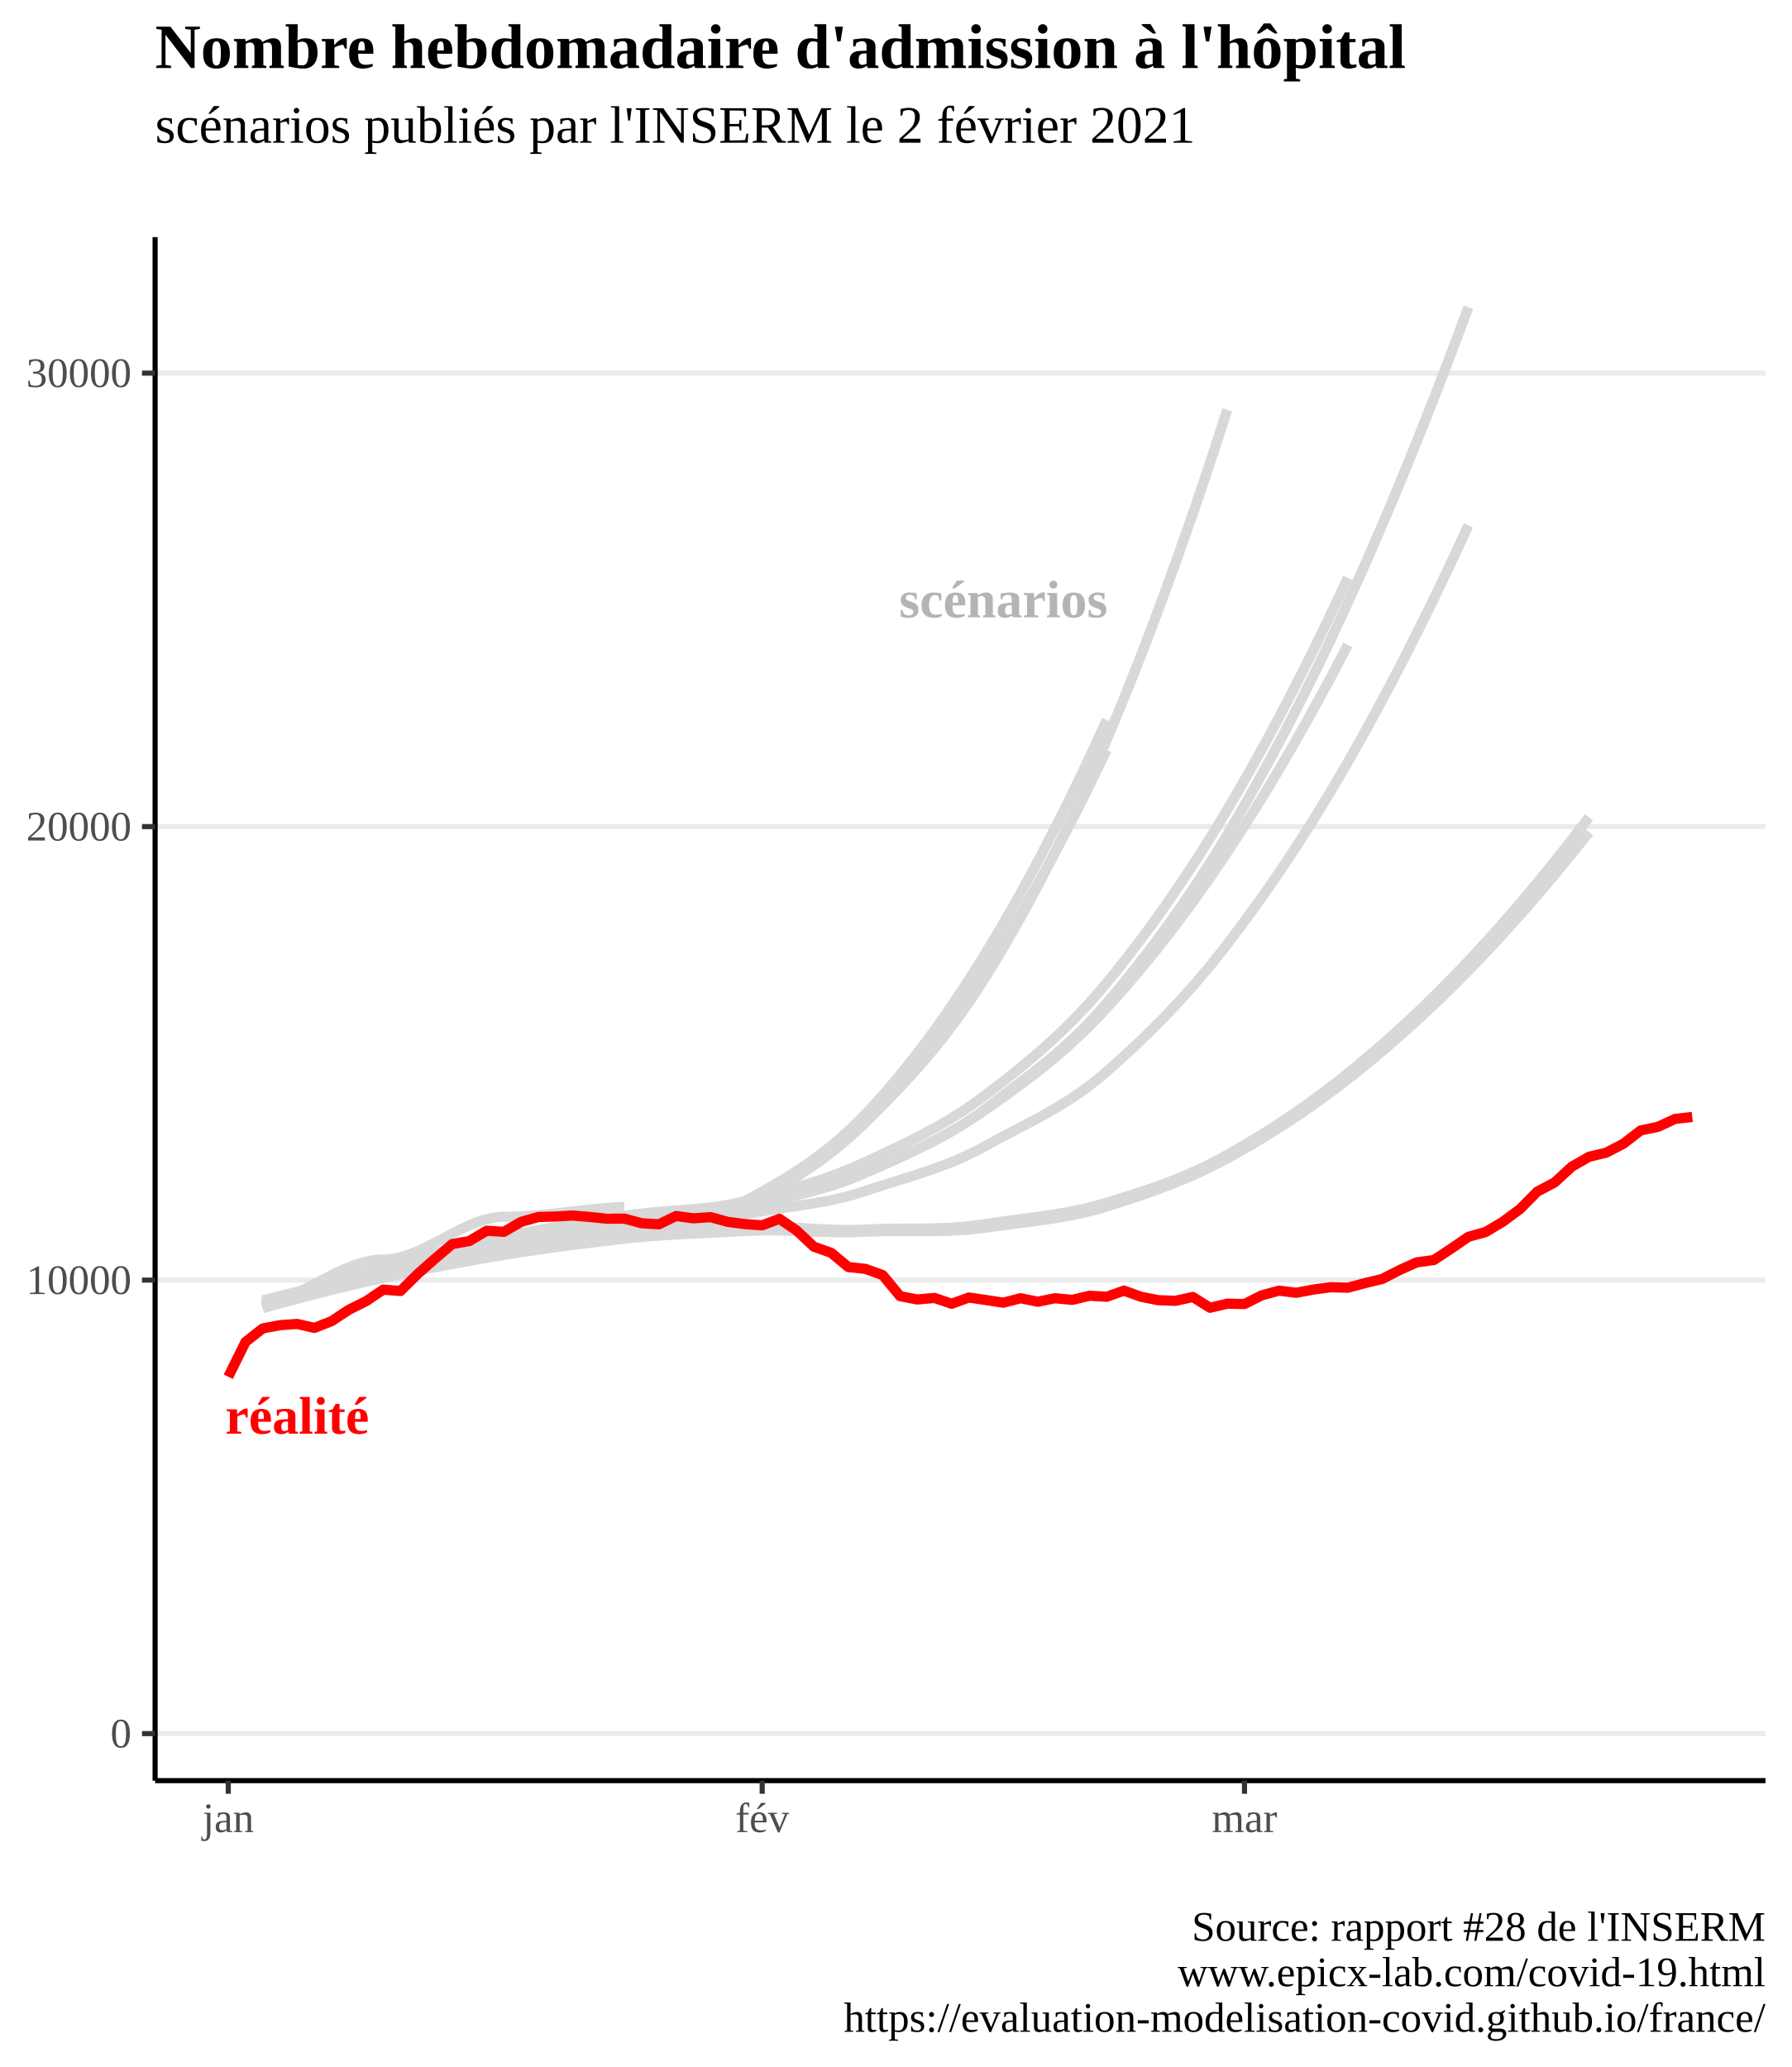
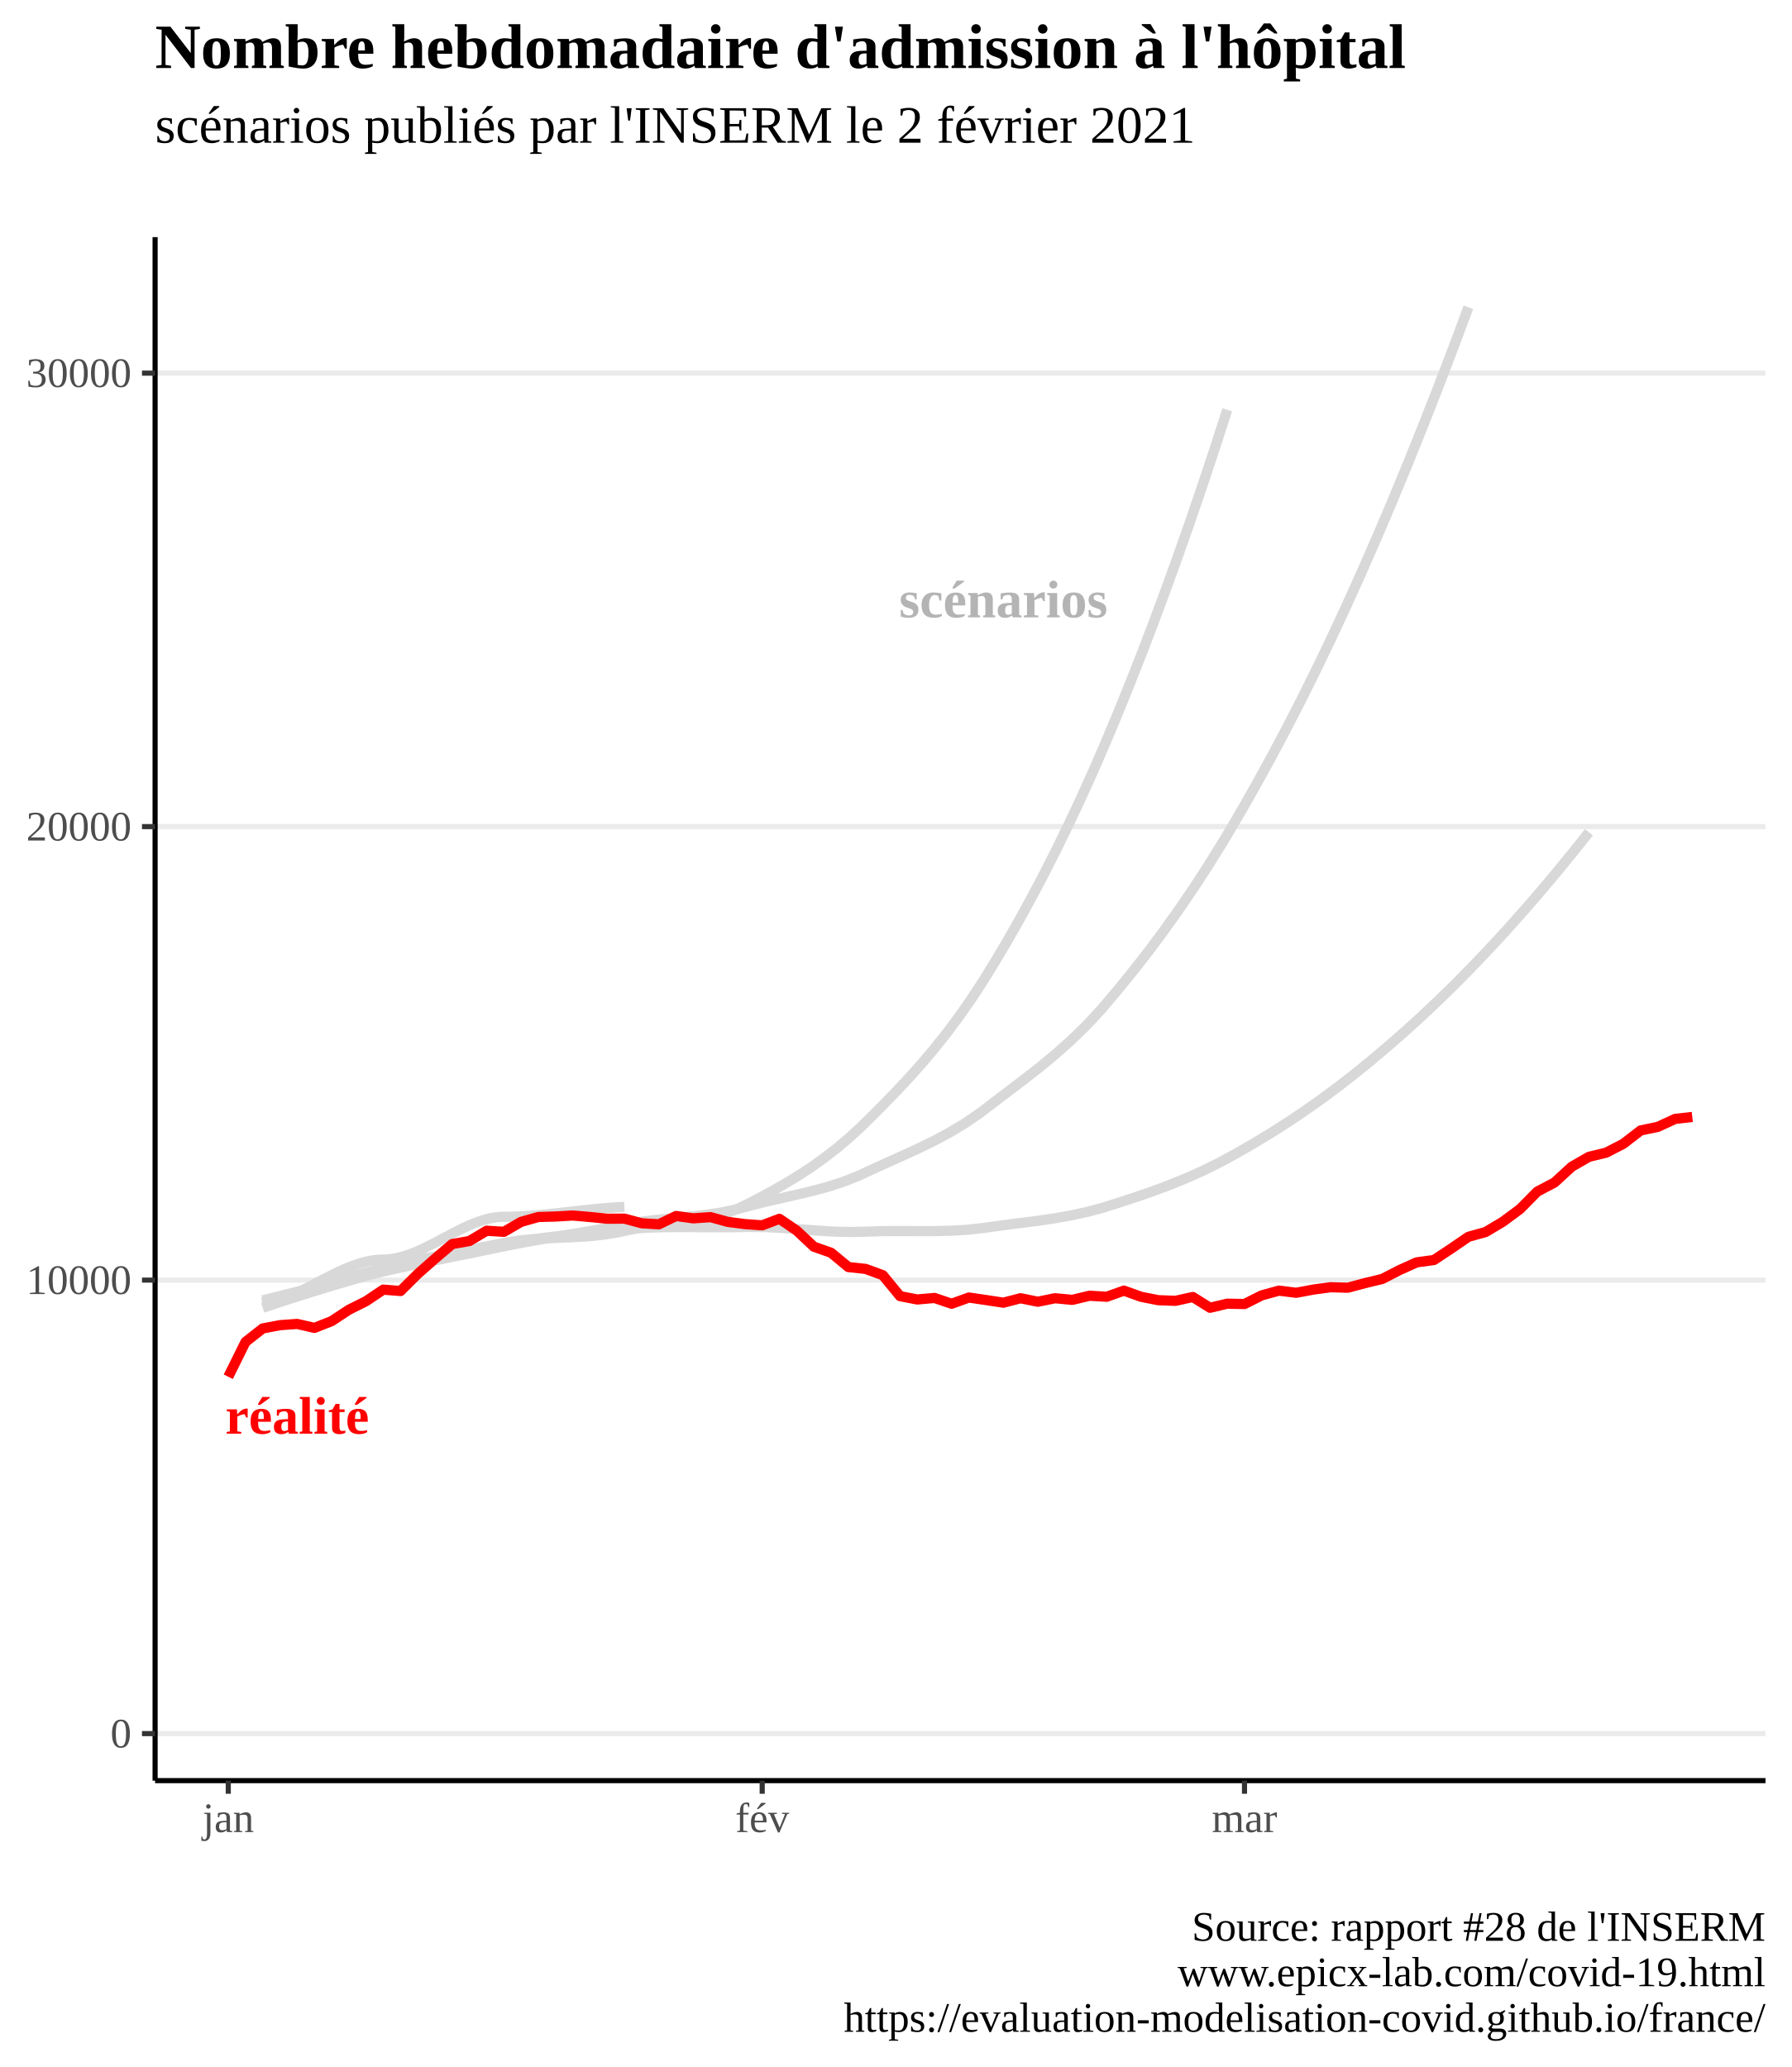
<svg xmlns="http://www.w3.org/2000/svg" class="svglite" width="374.40pt" height="432.00pt" viewBox="0 0 374.40 432.00">
  <defs>
    <style type="text/css">
    .svglite line, .svglite polyline, .svglite polygon, .svglite path, .svglite rect, .svglite circle {
      fill: none;
      stroke: #000000;
      stroke-linecap: round;
      stroke-linejoin: round;
      stroke-miterlimit: 10.00;
+     }
+     .svglite text {
+       white-space: pre;
    }
  </style>
  </defs>
  <rect width="100%" height="100%" style="stroke: none; fill: #FFFFFF;" />
  <defs>
    <clipPath id="cpMC4wMHwzNzQuNDB8MC4wMHw0MzIuMDA=">
      <rect x="0.00" y="0.00" width="374.40" height="432.00" />
    </clipPath>
  </defs>
  <g clip-path="url(#cpMC4wMHwzNzQuNDB8MC4wMHw0MzIuMDA=)">
    <rect x="0" y="0.00" width="374.40" height="432.00" style="stroke-width: 1.07; stroke: #FFFFFF; fill: #FFFFFF;" />
  </g>
  <defs>
    <clipPath id="cpMzIuNDF8MzY4LjkyfDQ5LjU2fDM3Mi4xNQ==">
      <rect x="32.41" y="49.56" width="336.51" height="322.59" />
    </clipPath>
  </defs>
  <g clip-path="url(#cpMzIuNDF8MzY4LjkyfDQ5LjU2fDM3Mi4xNQ==)">
    <rect x="32.41" y="49.56" width="336.51" height="322.59" style="stroke-width: 1.07; stroke: none; fill: #FFFFFF;" />
    <polyline points="32.41,362.32 368.92,362.32 " style="stroke-width: 1.07; stroke: #EBEBEB; stroke-linecap: butt;" />
    <polyline points="32.41,267.54 368.92,267.54 " style="stroke-width: 1.07; stroke: #EBEBEB; stroke-linecap: butt;" />
    <polyline points="32.41,172.76 368.92,172.76 " style="stroke-width: 1.07; stroke: #EBEBEB; stroke-linecap: butt;" />
    <polyline points="32.41,77.98 368.92,77.98 " style="stroke-width: 1.07; stroke: #EBEBEB; stroke-linecap: butt;" />
-     <polyline points="54.90,272.64 58.09,271.78 61.28,270.93 64.47,270.09 67.66,269.27 70.85,268.47 74.04,267.69 77.22,266.92 80.41,266.17 83.60,265.44 86.79,264.74 89.98,264.06 93.17,263.39 96.36,262.74 99.55,262.10 102.74,261.46 105.93,260.83 109.12,260.22 112.30,259.64 115.49,259.09 118.68,258.56 121.87,258.04 125.06,257.52 128.25,256.98 131.44,256.44 134.63,256.01 137.82,255.71 141.01,255.48 144.19,255.27 147.38,255.02 150.57,254.68 153.76,254.21 156.95,253.57 160.14,253.00 163.33,252.51 166.52,252.04 169.71,251.55 172.90,250.98 176.09,250.29 179.27,249.42 182.46,248.37 185.65,247.35 188.84,246.35 192.03,245.34 195.22,244.25 198.41,243.06 201.60,241.70 204.79,240.13 207.98,238.38 211.16,236.69 214.35,235.03 217.54,233.33 220.73,231.52 223.92,229.54 227.11,227.32 230.30,224.80 233.49,221.98 236.68,219.05 239.87,216.00 243.06,212.81 246.24,209.45 249.43,205.91 252.62,202.16 255.81,198.17 259.00,193.97 262.19,189.61 265.38,185.10 268.57,180.41 271.76,175.55 274.95,170.51 278.13,165.28 281.32,159.85 284.51,154.23 287.70,148.43 290.89,142.44 294.08,136.27 297.27,129.92 300.46,123.39 303.65,116.68 306.84,109.79 " style="stroke-width: 2.13; stroke: #D8D8D8; stroke-linecap: butt;" />
    <polyline points="54.90,272.31 58.41,271.17 61.92,270.08 65.43,269.02 68.93,268.00 72.44,267.02 75.95,266.08 79.46,265.19 82.96,264.34 86.47,263.55 89.98,262.79 93.49,262.08 97.00,261.41 100.50,260.77 104.01,260.16 107.52,259.59 111.03,259.07 114.54,258.60 118.04,258.18 121.55,257.79 125.06,257.43 128.57,257.09 132.08,256.77 135.58,256.57 139.09,256.48 142.60,256.46 146.11,256.48 149.62,256.50 153.12,256.49 156.63,256.42 160.14,256.47 163.65,256.66 167.16,256.92 170.66,257.18 174.17,257.40 177.68,257.49 181.19,257.41 184.70,257.30 188.20,257.29 191.71,257.30 195.22,257.30 198.73,257.22 202.24,257.01 205.74,256.61 209.25,256.12 212.76,255.67 216.27,255.22 219.78,254.72 223.28,254.12 226.79,253.38 230.30,252.46 233.81,251.35 237.32,250.20 240.82,248.99 244.33,247.68 247.84,246.26 251.35,244.70 254.85,242.96 258.36,241.05 261.87,239.03 265.38,236.91 268.89,234.68 272.39,232.34 275.90,229.87 279.41,227.28 282.92,224.55 286.43,221.71 289.93,218.75 293.44,215.69 296.95,212.50 300.46,209.19 303.97,205.77 307.47,202.21 310.98,198.54 314.49,194.74 318.00,190.82 321.51,186.78 325.01,182.62 328.52,178.34 332.03,173.94 " style="stroke-width: 2.13; stroke: #D8D8D8; stroke-linecap: butt;" />
    <polyline points="54.90,271.77 58.09,270.97 61.28,270.17 64.47,269.39 67.66,268.62 70.85,267.86 74.04,267.11 77.22,266.38 80.41,265.65 83.60,264.95 86.79,264.27 89.98,263.61 93.17,262.96 96.36,262.31 99.55,261.67 102.74,261.01 105.93,260.35 109.12,259.73 112.30,259.15 115.49,258.60 118.68,258.07 121.87,257.53 125.06,256.98 128.25,256.39 131.44,255.76 134.63,255.26 137.82,254.88 141.01,254.58 144.19,254.28 147.38,253.92 150.57,253.45 153.76,252.79 156.95,251.93 160.14,251.13 163.33,250.40 166.52,249.68 169.71,248.92 172.90,248.06 176.09,247.04 179.27,245.79 182.46,244.31 185.65,242.86 188.84,241.44 192.03,239.97 195.22,238.41 198.41,236.70 201.60,234.78 204.79,232.60 207.98,230.16 211.16,227.75 214.35,225.32 217.54,222.82 220.73,220.17 223.92,217.32 227.11,214.21 230.30,210.76 233.49,206.98 236.68,203.06 239.87,198.98 243.06,194.72 246.24,190.26 249.43,185.59 252.62,180.68 255.81,175.52 259.00,170.12 262.19,164.52 265.38,158.74 268.57,152.75 271.76,146.56 274.95,140.16 278.13,133.54 281.32,126.69 284.51,119.62 287.70,112.34 290.89,104.85 294.08,97.15 297.27,89.23 300.46,81.11 303.65,72.77 306.84,64.22 " style="stroke-width: 2.13; stroke: #D8D8D8; stroke-linecap: butt;" />
    <polyline points="54.90,273.33 57.45,272.48 60.00,271.64 62.55,270.82 65.11,270.02 67.66,269.24 70.21,268.47 72.76,267.72 75.31,266.99 77.86,266.28 80.41,265.59 82.96,264.92 85.52,264.26 88.07,263.62 90.62,262.99 93.17,262.39 95.72,261.80 98.27,261.23 100.82,260.68 103.37,260.16 105.93,259.65 108.48,259.27 111.03,259.01 113.58,258.84 116.13,258.72 118.68,258.62 121.23,258.49 123.78,258.31 126.34,258.02 128.89,257.61 131.44,257.05 133.99,256.57 136.54,256.21 139.09,255.91 141.64,255.62 144.19,255.29 146.75,254.87 149.30,254.30 151.85,253.54 154.40,252.53 156.95,251.27 159.50,249.93 162.05,248.53 164.60,247.06 167.16,245.49 169.71,243.80 172.26,241.98 174.81,240.01 177.36,237.86 179.91,235.53 182.46,233.01 185.01,230.44 187.57,227.80 190.12,225.06 192.67,222.20 195.22,219.18 197.77,215.98 200.32,212.57 202.87,208.94 205.42,205.04 207.98,200.89 210.53,196.58 213.08,192.10 215.63,187.44 218.18,182.61 220.73,177.58 223.28,172.35 225.83,166.92 228.39,161.27 230.94,155.40 233.49,149.31 236.04,143.03 238.59,136.56 241.14,129.89 243.69,123.02 246.24,115.95 248.80,108.68 251.35,101.21 253.90,93.53 256.45,85.65 " style="stroke-width: 2.13; stroke: #D8D8D8; stroke-linecap: butt;" />
-     <polyline points="54.90,273.06 58.41,271.97 61.92,270.90 65.43,269.88 68.93,268.88 72.44,267.93 75.95,267.01 79.46,266.13 82.96,265.29 86.47,264.49 89.98,263.74 93.49,263.02 97.00,262.33 100.50,261.67 104.01,261.04 107.52,260.45 111.03,259.89 114.54,259.38 118.04,258.91 121.55,258.46 125.06,258.05 128.57,257.65 132.08,257.28 135.58,257.01 139.09,256.82 142.60,256.70 146.11,256.61 149.62,256.53 153.12,256.43 156.63,256.29 160.14,256.29 163.65,256.42 167.16,256.63 170.66,256.85 174.17,257.03 177.68,257.08 181.19,256.96 184.70,256.82 188.20,256.78 191.71,256.77 195.22,256.74 198.73,256.64 202.24,256.41 205.74,256.00 209.25,255.49 212.76,255.05 216.27,254.61 219.78,254.13 223.28,253.55 226.79,252.82 230.30,251.88 233.81,250.76 237.32,249.59 240.82,248.37 244.33,247.05 247.84,245.61 251.35,244.02 254.85,242.25 258.36,240.28 261.87,238.21 265.38,236.03 268.89,233.73 272.39,231.32 275.90,228.78 279.41,226.10 282.92,223.28 286.43,220.34 289.93,217.29 293.44,214.12 296.95,210.82 300.46,207.40 303.97,203.85 307.47,200.16 310.98,196.35 314.49,192.41 318.00,188.34 321.51,184.14 325.01,179.82 328.52,175.38 332.03,170.81 " style="stroke-width: 2.13; stroke: #D8D8D8; stroke-linecap: butt;" />
-     <polyline points="54.90,272.85 57.77,271.85 60.64,270.86 63.51,269.90 66.38,268.96 69.25,268.05 72.12,267.15 74.99,266.28 77.86,265.43 80.73,264.60 83.60,263.80 86.47,263.04 89.34,262.30 92.21,261.58 95.08,260.88 97.95,260.20 100.82,259.53 103.69,258.88 106.56,258.23 109.43,257.64 112.30,257.10 115.17,256.60 118.04,256.14 120.91,255.69 123.78,255.24 126.65,254.79 129.53,254.31 132.40,253.84 135.27,253.49 138.14,253.23 141.01,253.01 143.88,252.80 146.75,252.55 149.62,252.22 152.49,251.76 155.36,251.14 158.23,250.40 161.10,249.64 163.97,248.86 166.84,248.04 169.71,247.16 172.58,246.20 175.45,245.14 178.32,243.98 181.19,242.69 184.06,241.36 186.93,240.00 189.80,238.61 192.67,237.16 195.54,235.61 198.41,233.95 201.28,232.15 204.15,230.18 207.02,228.03 209.89,225.81 212.76,223.52 215.63,221.14 218.50,218.65 221.37,216.01 224.24,213.20 227.11,210.19 229.98,206.94 232.85,203.46 235.72,199.84 238.59,196.08 241.46,192.17 244.33,188.12 247.20,183.91 250.07,179.54 252.94,175.00 255.81,170.30 258.68,165.43 261.55,160.40 264.42,155.21 267.29,149.87 270.16,144.37 273.03,138.70 275.90,132.89 278.77,126.91 281.64,120.77 " style="stroke-width: 2.13; stroke: #D8D8D8; stroke-linecap: butt;" />
-     <polyline points="54.90,273.25 57.13,272.52 59.37,271.80 61.60,271.09 63.83,270.39 66.06,269.71 68.30,269.03 70.53,268.37 72.76,267.72 74.99,267.08 77.22,266.46 79.46,265.84 81.69,265.24 83.92,264.66 86.15,264.08 88.39,263.51 90.62,262.96 92.85,262.42 95.08,261.89 97.32,261.37 99.55,260.87 101.78,260.38 104.01,259.90 106.24,259.45 108.48,259.09 110.71,258.83 112.94,258.64 115.17,258.49 117.41,258.36 119.64,258.23 121.87,258.07 124.10,257.85 126.34,257.56 128.57,257.17 130.80,256.65 133.03,256.17 135.27,255.79 137.50,255.48 139.73,255.20 141.96,254.92 144.19,254.61 146.43,254.22 148.66,253.72 150.89,253.07 153.12,252.24 155.36,251.19 157.59,249.98 159.82,248.73 162.05,247.45 164.29,246.11 166.52,244.69 168.75,243.19 170.98,241.58 173.22,239.86 175.45,237.99 177.68,235.98 179.91,233.80 182.14,231.46 184.38,228.99 186.61,226.41 188.84,223.71 191.07,220.89 193.31,217.97 195.54,214.92 197.77,211.76 200.00,208.49 202.24,205.10 204.47,201.59 206.70,197.96 208.93,194.22 211.16,190.37 213.40,186.40 215.63,182.31 217.86,178.11 220.09,173.79 222.33,169.36 224.56,164.81 226.79,160.15 229.02,155.37 231.26,150.47 " style="stroke-width: 2.13; stroke: #D8D8D8; stroke-linecap: butt;" />
-     <polyline points="54.90,273.38 58.41,272.42 61.92,271.48 65.43,270.57 68.93,269.68 72.44,268.83 75.95,268.01 79.46,267.21 82.96,266.45 86.47,265.72 89.98,265.03 93.49,264.36 97.00,263.72 100.50,263.10 104.01,262.50 107.52,261.93 111.03,261.39 114.54,260.88 118.04,260.40 121.55,259.95 125.06,259.52 128.57,259.10 132.08,258.71 135.58,258.39 139.09,258.13 142.60,257.93 146.11,257.75 149.62,257.58 153.12,257.41 156.63,257.21 160.14,257.13 163.65,257.18 167.16,257.30 170.66,257.44 174.17,257.52 177.68,257.50 181.19,257.31 184.70,257.11 188.20,256.99 191.71,256.89 195.22,256.78 198.73,256.60 202.24,256.31 205.74,255.85 209.25,255.32 212.76,254.85 216.27,254.39 219.78,253.89 223.28,253.30 226.79,252.58 230.30,251.66 233.81,250.57 237.32,249.46 240.82,248.30 244.33,247.06 247.84,245.70 251.35,244.19 254.85,242.50 258.36,240.61 261.87,238.62 265.38,236.52 268.89,234.32 272.39,232.01 275.90,229.57 279.41,227.00 282.92,224.29 286.43,221.47 289.93,218.54 293.44,215.49 296.95,212.32 300.46,209.04 303.97,205.63 307.47,202.09 310.98,198.42 314.49,194.63 318.00,190.72 321.51,186.69 325.01,182.54 328.52,178.27 332.03,173.88 " style="stroke-width: 2.13; stroke: #D8D8D8; stroke-linecap: butt;" />
-     <polyline points="54.90,273.10 57.77,272.14 60.64,271.19 63.51,270.26 66.38,269.36 69.25,268.47 72.12,267.61 74.99,266.76 77.86,265.94 80.73,265.14 83.60,264.36 86.47,263.62 89.34,262.89 92.21,262.19 95.08,261.51 97.95,260.84 100.82,260.19 103.69,259.55 106.56,258.93 109.43,258.34 112.30,257.79 115.17,257.27 118.04,256.78 120.91,256.30 123.78,255.83 126.65,255.37 129.53,254.91 132.40,254.48 135.27,254.19 138.14,254.00 141.01,253.87 143.88,253.75 146.75,253.59 149.62,253.36 152.49,252.99 155.36,252.46 158.23,251.80 161.10,251.14 163.97,250.46 166.84,249.74 169.71,248.97 172.58,248.12 175.45,247.18 178.32,246.14 181.19,244.96 184.06,243.72 186.93,242.45 189.80,241.12 192.67,239.73 195.54,238.26 198.41,236.68 201.28,234.99 204.15,233.16 207.02,231.18 209.89,229.15 212.76,227.07 215.63,224.91 218.50,222.65 221.37,220.26 224.24,217.71 227.11,214.99 229.98,212.06 232.85,208.92 235.72,205.65 238.59,202.26 241.46,198.75 244.33,195.10 247.20,191.32 250.07,187.39 252.94,183.32 255.81,179.10 258.68,174.73 261.55,170.23 264.42,165.58 267.29,160.80 270.16,155.87 273.03,150.81 275.90,145.60 278.77,140.26 281.64,134.77 " style="stroke-width: 2.13; stroke: #D8D8D8; stroke-linecap: butt;" />
-     <polyline points="54.90,273.41 57.13,272.64 59.37,271.88 61.60,271.14 63.83,270.41 66.06,269.69 68.30,268.98 70.53,268.29 72.76,267.60 74.99,266.94 77.22,266.29 79.46,265.65 81.69,265.02 83.92,264.41 86.15,263.81 88.39,263.22 90.62,262.65 92.85,262.09 95.08,261.54 97.32,261.01 99.55,260.49 101.78,259.99 104.01,259.49 106.24,259.03 108.48,258.64 110.71,258.34 112.94,258.11 115.17,257.91 117.41,257.73 119.64,257.55 121.87,257.35 124.10,257.11 126.34,256.80 128.57,256.41 130.80,255.91 133.03,255.46 135.27,255.12 137.50,254.86 139.73,254.64 141.96,254.42 144.19,254.18 146.43,253.86 148.66,253.44 150.89,252.88 153.12,252.14 155.36,251.18 157.59,250.07 159.82,248.94 162.05,247.77 164.29,246.55 166.52,245.26 168.75,243.88 170.98,242.41 173.22,240.82 175.45,239.11 177.68,237.25 179.91,235.23 182.14,233.04 184.38,230.74 186.61,228.34 188.84,225.83 191.07,223.21 193.31,220.47 195.54,217.63 197.77,214.68 200.00,211.61 202.24,208.42 204.47,205.13 206.70,201.71 208.93,198.18 211.16,194.54 213.40,190.78 215.63,186.92 217.86,182.94 220.09,178.85 222.33,174.65 224.56,170.33 226.79,165.90 229.02,161.36 231.26,156.70 " style="stroke-width: 2.13; stroke: #D8D8D8; stroke-linecap: butt;" />
    <polyline points="54.90,272.79 55.86,272.58 56.81,272.32 57.77,272.02 58.73,271.67 59.68,271.29 60.64,270.88 61.60,270.44 62.55,269.98 63.51,269.50 64.47,269.01 65.43,268.51 66.38,268.00 67.34,267.50 68.30,267.01 69.25,266.52 70.21,266.05 71.17,265.60 72.12,265.18 73.08,264.79 74.04,264.42 74.99,264.10 75.95,263.83 76.91,263.60 77.86,263.42 78.82,263.30 79.78,263.25 80.73,263.23 81.69,263.14 82.65,262.99 83.60,262.77 84.56,262.50 85.52,262.18 86.47,261.82 87.43,261.41 88.39,260.98 89.34,260.51 90.30,260.03 91.26,259.54 92.21,259.03 93.17,258.52 94.13,258.01 95.08,257.52 96.04,257.03 97.00,256.57 97.95,256.14 98.91,255.73 99.87,255.37 100.82,255.05 101.78,254.78 102.74,254.56 103.69,254.41 104.65,254.32 105.61,254.31 106.56,254.29 107.52,254.27 108.48,254.23 109.43,254.18 110.39,254.12 111.35,254.05 112.30,253.97 113.26,253.89 114.22,253.80 115.17,253.70 116.13,253.60 117.09,253.49 118.04,253.38 119.00,253.28 119.96,253.17 120.91,253.06 121.87,252.95 122.83,252.85 123.78,252.75 124.74,252.65 125.70,252.56 126.65,252.48 127.61,252.41 128.57,252.34 129.53,252.28 130.48,252.24 " style="stroke-width: 2.13; stroke: #D8D8D8; stroke-linecap: butt;" />
    <polyline points="47.70,287.74 51.30,280.47 54.90,277.64 58.50,276.96 62.10,276.70 65.70,277.53 69.30,276.11 72.90,273.74 76.50,271.94 80.09,269.53 83.69,269.82 87.29,266.25 90.89,263.07 94.49,260.01 98.09,259.37 101.69,257.22 105.29,257.45 108.89,255.37 112.49,254.35 116.09,254.25 119.68,254.04 123.28,254.35 126.88,254.71 130.48,254.69 134.08,255.66 137.68,255.88 141.28,254.14 144.88,254.63 148.48,254.38 152.08,255.37 155.68,255.84 159.27,256.09 162.87,254.73 166.47,257.18 170.07,260.56 173.67,261.83 177.27,264.81 180.87,265.20 184.47,266.51 188.07,270.89 191.67,271.59 195.27,271.27 198.86,272.48 202.46,271.18 206.06,271.71 209.66,272.26 213.26,271.33 216.86,272.06 220.46,271.33 224.06,271.67 227.66,270.81 231.26,271.02 234.85,269.74 238.45,271.03 242.05,271.74 245.65,271.87 249.25,271.07 252.85,273.32 256.45,272.47 260.05,272.54 263.65,270.73 267.25,269.74 270.85,270.19 274.44,269.52 278.04,269.03 281.64,269.13 285.24,268.17 288.84,267.30 292.44,265.45 296.04,263.83 299.64,263.34 303.24,260.96 306.84,258.49 310.44,257.49 314.03,255.35 317.63,252.69 321.23,249.04 324.83,247.15 328.43,243.84 332.03,241.77 335.63,240.90 339.23,239.04 342.83,236.26 346.43,235.51 350.03,233.85 353.62,233.44 " style="stroke-width: 2.13; stroke: #FF0000; stroke-linecap: butt;" />
-     <text x="62.10" y="299.63" text-anchor="middle" style="font-size: 11.04px; font-weight: bold; fill: #FF0000; font-family: Times New Roman;" textLength="30.01px" lengthAdjust="spacingAndGlyphs">réalité</text>
-     <text x="209.66" y="129.02" text-anchor="middle" style="font-size: 11.04px; font-weight: bold; fill: #B4B4B4; font-family: Times New Roman;" textLength="43.50px" lengthAdjust="spacingAndGlyphs">scénarios</text>
+     <text x="62.10" y="299.63" text-anchor="middle" style="font-size: 11.04px; font-weight: bold;fill: #FF0000; font-family: &quot;Times New Roman&quot;;" textLength="30.01px" lengthAdjust="spacingAndGlyphs">réalité</text>
+     <text x="209.66" y="129.02" text-anchor="middle" style="font-size: 11.04px; font-weight: bold;fill: #B4B4B4; font-family: &quot;Times New Roman&quot;;" textLength="43.50px" lengthAdjust="spacingAndGlyphs">scénarios</text>
  </g>
  <g clip-path="url(#cpMC4wMHwzNzQuNDB8MC4wMHw0MzIuMDA=)">
    <polyline points="32.41,372.15 32.41,49.56 " style="stroke-width: 1.07; stroke-linecap: butt;" />
-     <text x="27.48" y="365.23" text-anchor="end" style="font-size: 8.80px; fill: #4D4D4D; font-family: Times New Roman;" textLength="4.40px" lengthAdjust="spacingAndGlyphs">0</text>
-     <text x="27.48" y="270.45" text-anchor="end" style="font-size: 8.80px; fill: #4D4D4D; font-family: Times New Roman;" textLength="22.00px" lengthAdjust="spacingAndGlyphs">10000</text>
-     <text x="27.48" y="175.67" text-anchor="end" style="font-size: 8.80px; fill: #4D4D4D; font-family: Times New Roman;" textLength="22.00px" lengthAdjust="spacingAndGlyphs">20000</text>
-     <text x="27.48" y="80.89" text-anchor="end" style="font-size: 8.80px; fill: #4D4D4D; font-family: Times New Roman;" textLength="22.00px" lengthAdjust="spacingAndGlyphs">30000</text>
+     <text x="27.48" y="365.23" text-anchor="end" style="font-size: 8.80px;fill: #4D4D4D; font-family: &quot;Times New Roman&quot;;" textLength="4.40px" lengthAdjust="spacingAndGlyphs">0</text>
+     <text x="27.48" y="270.45" text-anchor="end" style="font-size: 8.80px;fill: #4D4D4D; font-family: &quot;Times New Roman&quot;;" textLength="22.00px" lengthAdjust="spacingAndGlyphs">10000</text>
+     <text x="27.48" y="175.67" text-anchor="end" style="font-size: 8.80px;fill: #4D4D4D; font-family: &quot;Times New Roman&quot;;" textLength="22.00px" lengthAdjust="spacingAndGlyphs">20000</text>
+     <text x="27.48" y="80.89" text-anchor="end" style="font-size: 8.80px;fill: #4D4D4D; font-family: &quot;Times New Roman&quot;;" textLength="22.00px" lengthAdjust="spacingAndGlyphs">30000</text>
    <polyline points="29.67,362.32 32.41,362.32 " style="stroke-width: 1.07; stroke: #333333; stroke-linecap: butt;" />
    <polyline points="29.67,267.54 32.41,267.54 " style="stroke-width: 1.07; stroke: #333333; stroke-linecap: butt;" />
    <polyline points="29.67,172.76 32.41,172.76 " style="stroke-width: 1.07; stroke: #333333; stroke-linecap: butt;" />
    <polyline points="29.67,77.98 32.41,77.98 " style="stroke-width: 1.07; stroke: #333333; stroke-linecap: butt;" />
    <polyline points="32.41,372.15 368.92,372.15 " style="stroke-width: 1.07; stroke-linecap: butt;" />
    <polyline points="47.70,374.89 47.70,372.15 " style="stroke-width: 1.07; stroke: #333333; stroke-linecap: butt;" />
    <polyline points="159.27,374.89 159.27,372.15 " style="stroke-width: 1.07; stroke: #333333; stroke-linecap: butt;" />
    <polyline points="260.05,374.89 260.05,372.15 " style="stroke-width: 1.07; stroke: #333333; stroke-linecap: butt;" />
-     <text x="47.70" y="382.91" text-anchor="middle" style="font-size: 8.80px; fill: #4D4D4D; font-family: Times New Roman;" textLength="10.75px" lengthAdjust="spacingAndGlyphs">jan</text>
-     <text x="159.27" y="382.91" text-anchor="middle" style="font-size: 8.80px; fill: #4D4D4D; font-family: Times New Roman;" textLength="11.23px" lengthAdjust="spacingAndGlyphs">fév</text>
-     <text x="260.05" y="382.91" text-anchor="middle" style="font-size: 8.80px; fill: #4D4D4D; font-family: Times New Roman;" textLength="13.68px" lengthAdjust="spacingAndGlyphs">mar</text>
-     <text x="32.41" y="29.82" style="font-size: 11.00px; font-family: Times New Roman;" textLength="217.40px" lengthAdjust="spacingAndGlyphs">scénarios publiés par l'INSERM le 2 février 2021</text>
-     <text x="32.41" y="41.70" style="font-size: 11.00px; font-family: Times New Roman;" textLength="0.00px" lengthAdjust="spacingAndGlyphs" />
-     <text x="32.41" y="14.21" style="font-size: 13.20px; font-weight: bold; font-family: Times New Roman;" textLength="261.17px" lengthAdjust="spacingAndGlyphs">Nombre hebdomadaire d'admission à l'hôpital</text>
-     <text x="368.92" y="396.11" text-anchor="end" style="font-size: 8.80px; font-family: Times New Roman;" textLength="0.00px" lengthAdjust="spacingAndGlyphs" />
-     <text x="368.92" y="405.62" text-anchor="end" style="font-size: 8.80px; font-family: Times New Roman;" textLength="122.08px" lengthAdjust="spacingAndGlyphs">Source: rapport #28 de l'INSERM </text>
-     <text x="368.92" y="415.12" text-anchor="end" style="font-size: 8.80px; font-family: Times New Roman;" textLength="122.84px" lengthAdjust="spacingAndGlyphs">www.epicx-lab.com/covid-19.html</text>
-     <text x="368.92" y="424.63" text-anchor="end" style="font-size: 8.80px; font-family: Times New Roman;" textLength="208.02px" lengthAdjust="spacingAndGlyphs">       https://evaluation-modelisation-covid.github.io/france/</text>
+     <text x="47.70" y="382.91" text-anchor="middle" style="font-size: 8.80px;fill: #4D4D4D; font-family: &quot;Times New Roman&quot;;" textLength="10.75px" lengthAdjust="spacingAndGlyphs">jan</text>
+     <text x="159.27" y="382.91" text-anchor="middle" style="font-size: 8.80px;fill: #4D4D4D; font-family: &quot;Times New Roman&quot;;" textLength="11.23px" lengthAdjust="spacingAndGlyphs">fév</text>
+     <text x="260.05" y="382.91" text-anchor="middle" style="font-size: 8.80px;fill: #4D4D4D; font-family: &quot;Times New Roman&quot;;" textLength="13.68px" lengthAdjust="spacingAndGlyphs">mar</text>
+     <text x="32.41" y="29.82" style="font-size: 11.00px; font-family: &quot;Times New Roman&quot;;" textLength="217.40px" lengthAdjust="spacingAndGlyphs">scénarios publiés par l'INSERM le 2 février 2021</text>
+     <text x="32.41" y="41.70" style="font-size: 11.00px; font-family: &quot;Times New Roman&quot;;" textLength="0.00px" lengthAdjust="spacingAndGlyphs" />
+     <text x="32.41" y="14.21" style="font-size: 13.20px; font-weight: bold; font-family: &quot;Times New Roman&quot;;" textLength="261.17px" lengthAdjust="spacingAndGlyphs">Nombre hebdomadaire d'admission à l'hôpital</text>
+     <text x="368.92" y="396.11" text-anchor="end" style="font-size: 8.80px; font-family: &quot;Times New Roman&quot;;" textLength="0.00px" lengthAdjust="spacingAndGlyphs" />
+     <text x="368.92" y="405.62" text-anchor="end" style="font-size: 8.80px; font-family: &quot;Times New Roman&quot;;" textLength="122.08px" lengthAdjust="spacingAndGlyphs">Source: rapport #28 de l'INSERM </text>
+     <text x="368.92" y="415.12" text-anchor="end" style="font-size: 8.80px; font-family: &quot;Times New Roman&quot;;" textLength="122.84px" lengthAdjust="spacingAndGlyphs">www.epicx-lab.com/covid-19.html</text>
+     <text x="368.92" y="424.63" text-anchor="end" style="font-size: 8.80px; font-family: &quot;Times New Roman&quot;;" textLength="208.02px" lengthAdjust="spacingAndGlyphs">       https://evaluation-modelisation-covid.github.io/france/</text>
  </g>
</svg>
